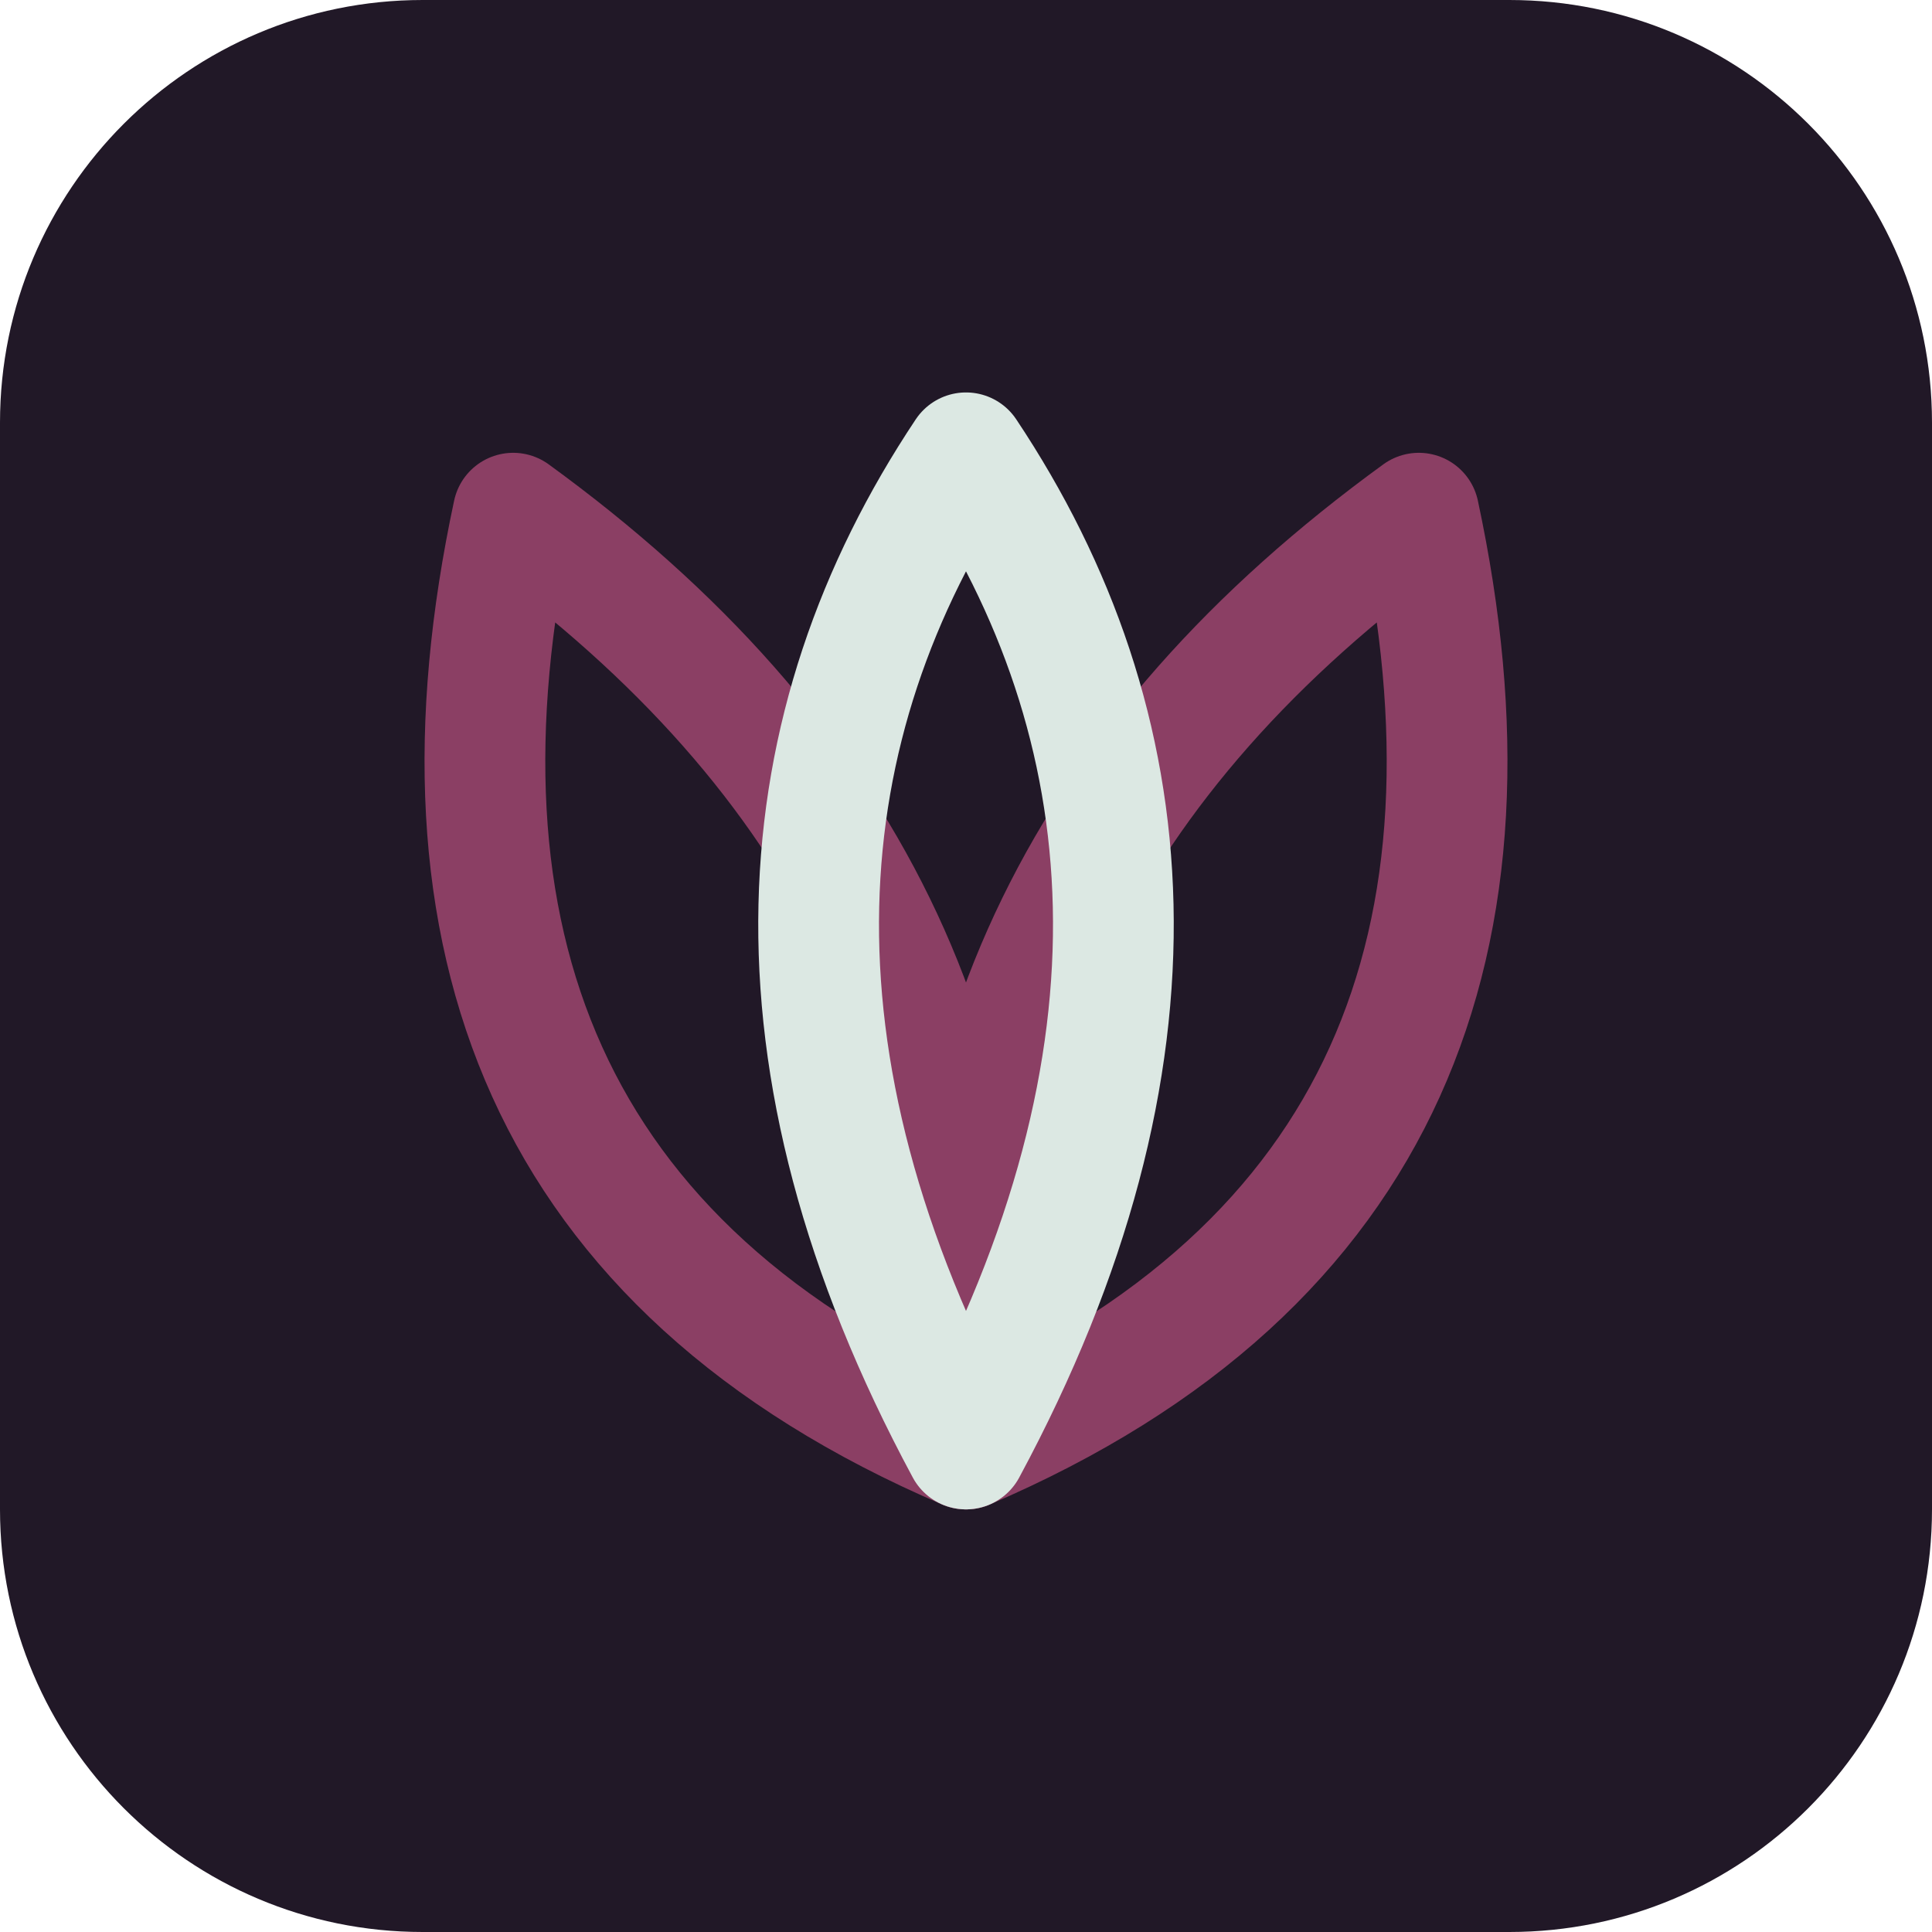
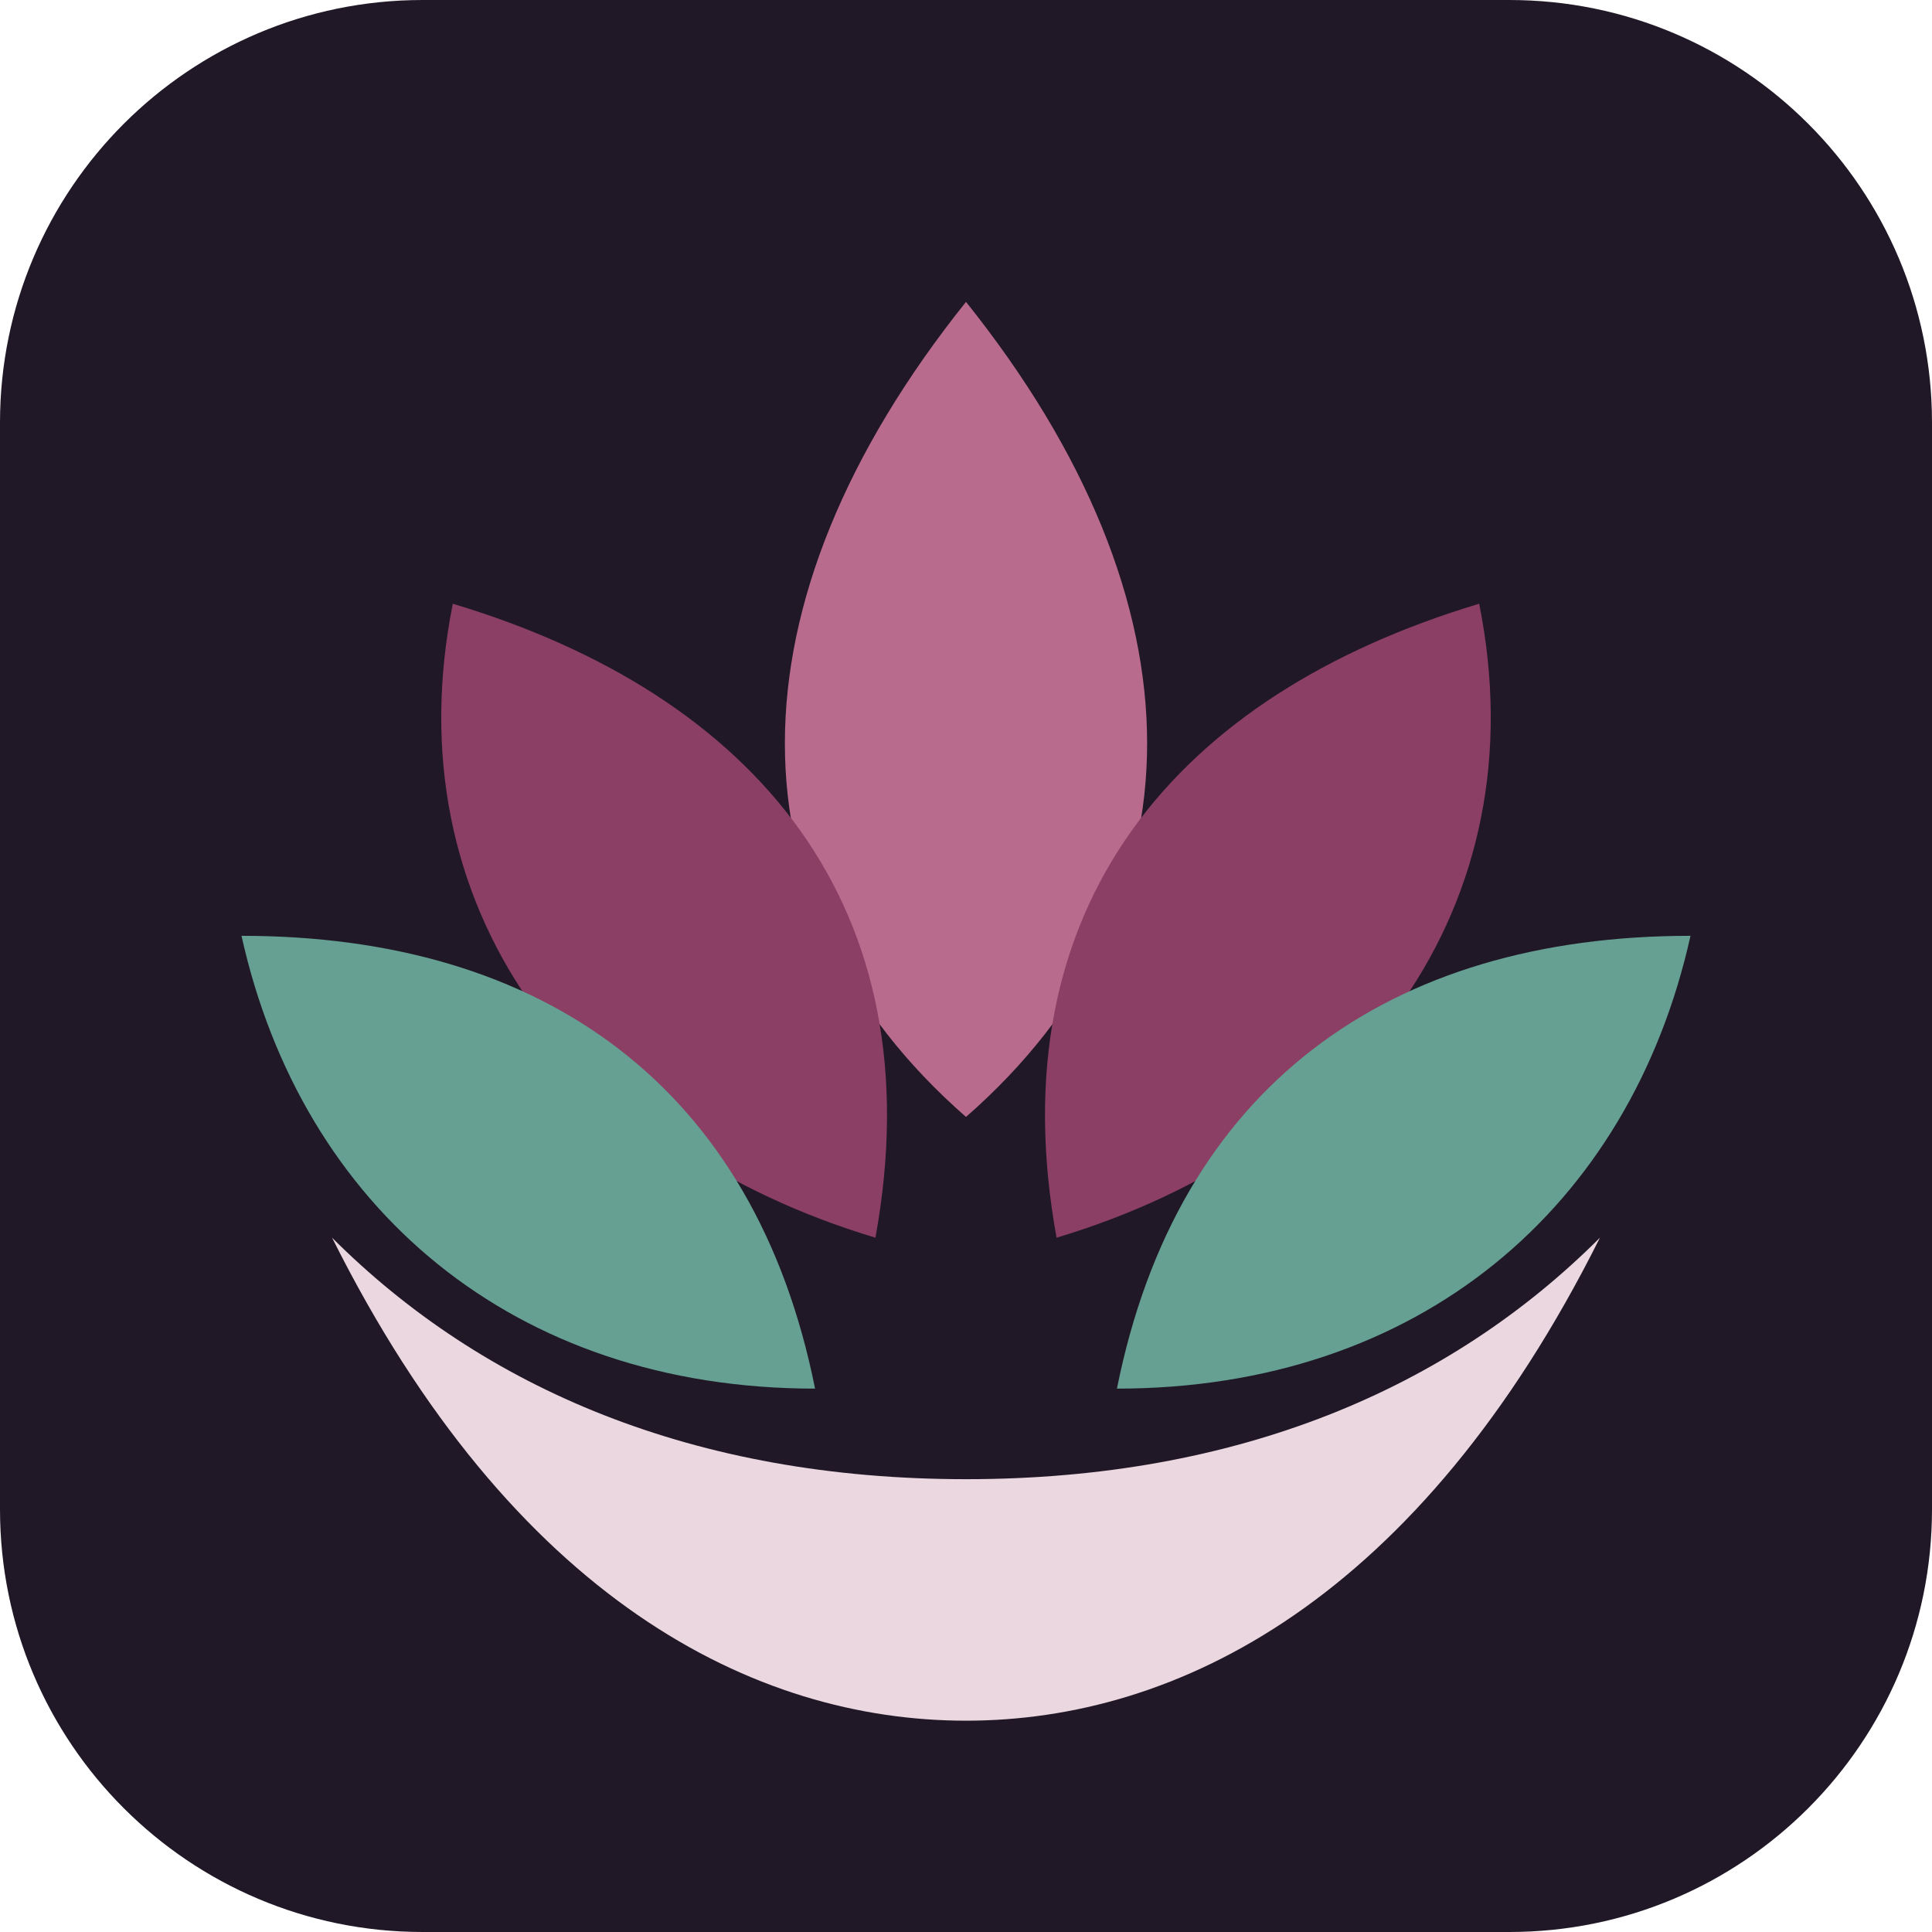
<svg xmlns="http://www.w3.org/2000/svg" viewBox="0 0 64 64">
  <rect width="64" height="64" rx="14" fill="#211827" />
-   <path d="M32 48c-1-13 4-23 15-31 3 14-1 25-15 31Z" fill="none" stroke="#8b3f64" stroke-width="4" stroke-linecap="round" stroke-linejoin="round" />
-   <path d="M32 48c1-13-4-23-15-31-3 14 1 25 15 31Z" fill="none" stroke="#8b3f64" stroke-width="4" stroke-linecap="round" stroke-linejoin="round" />
-   <path d="M32 48c-7-13-6-24 0-33 6 9 7 20 0 33Z" fill="none" stroke="#dce8e3" stroke-width="4" stroke-linecap="round" stroke-linejoin="round" />
+   <path d="M32 37C24 30 24 20 32 10c8 10 8 20 0 27Z" fill="#b86b8d" />
+   <path d="M29 41c-10-3-16-11-14-21 10 3 16 10 14 21Zm6 0c10-3 16-11 14-21-10 3-16 10-14 21Z" fill="#8b3f64" />
+   <path d="M27 46C17 46 10 40 8 31c10 0 17 5 19 15Zm10 0c10 0 17-6 19-15-10 0-17 5-19 15Z" fill="#65a092" />
+   <path d="M32 49c-9 0-16-3-21-8 6 12 14 16 21 16s15-4 21-16c-5 5-12 8-21 8Z" fill="#ead7df" />
</svg>
